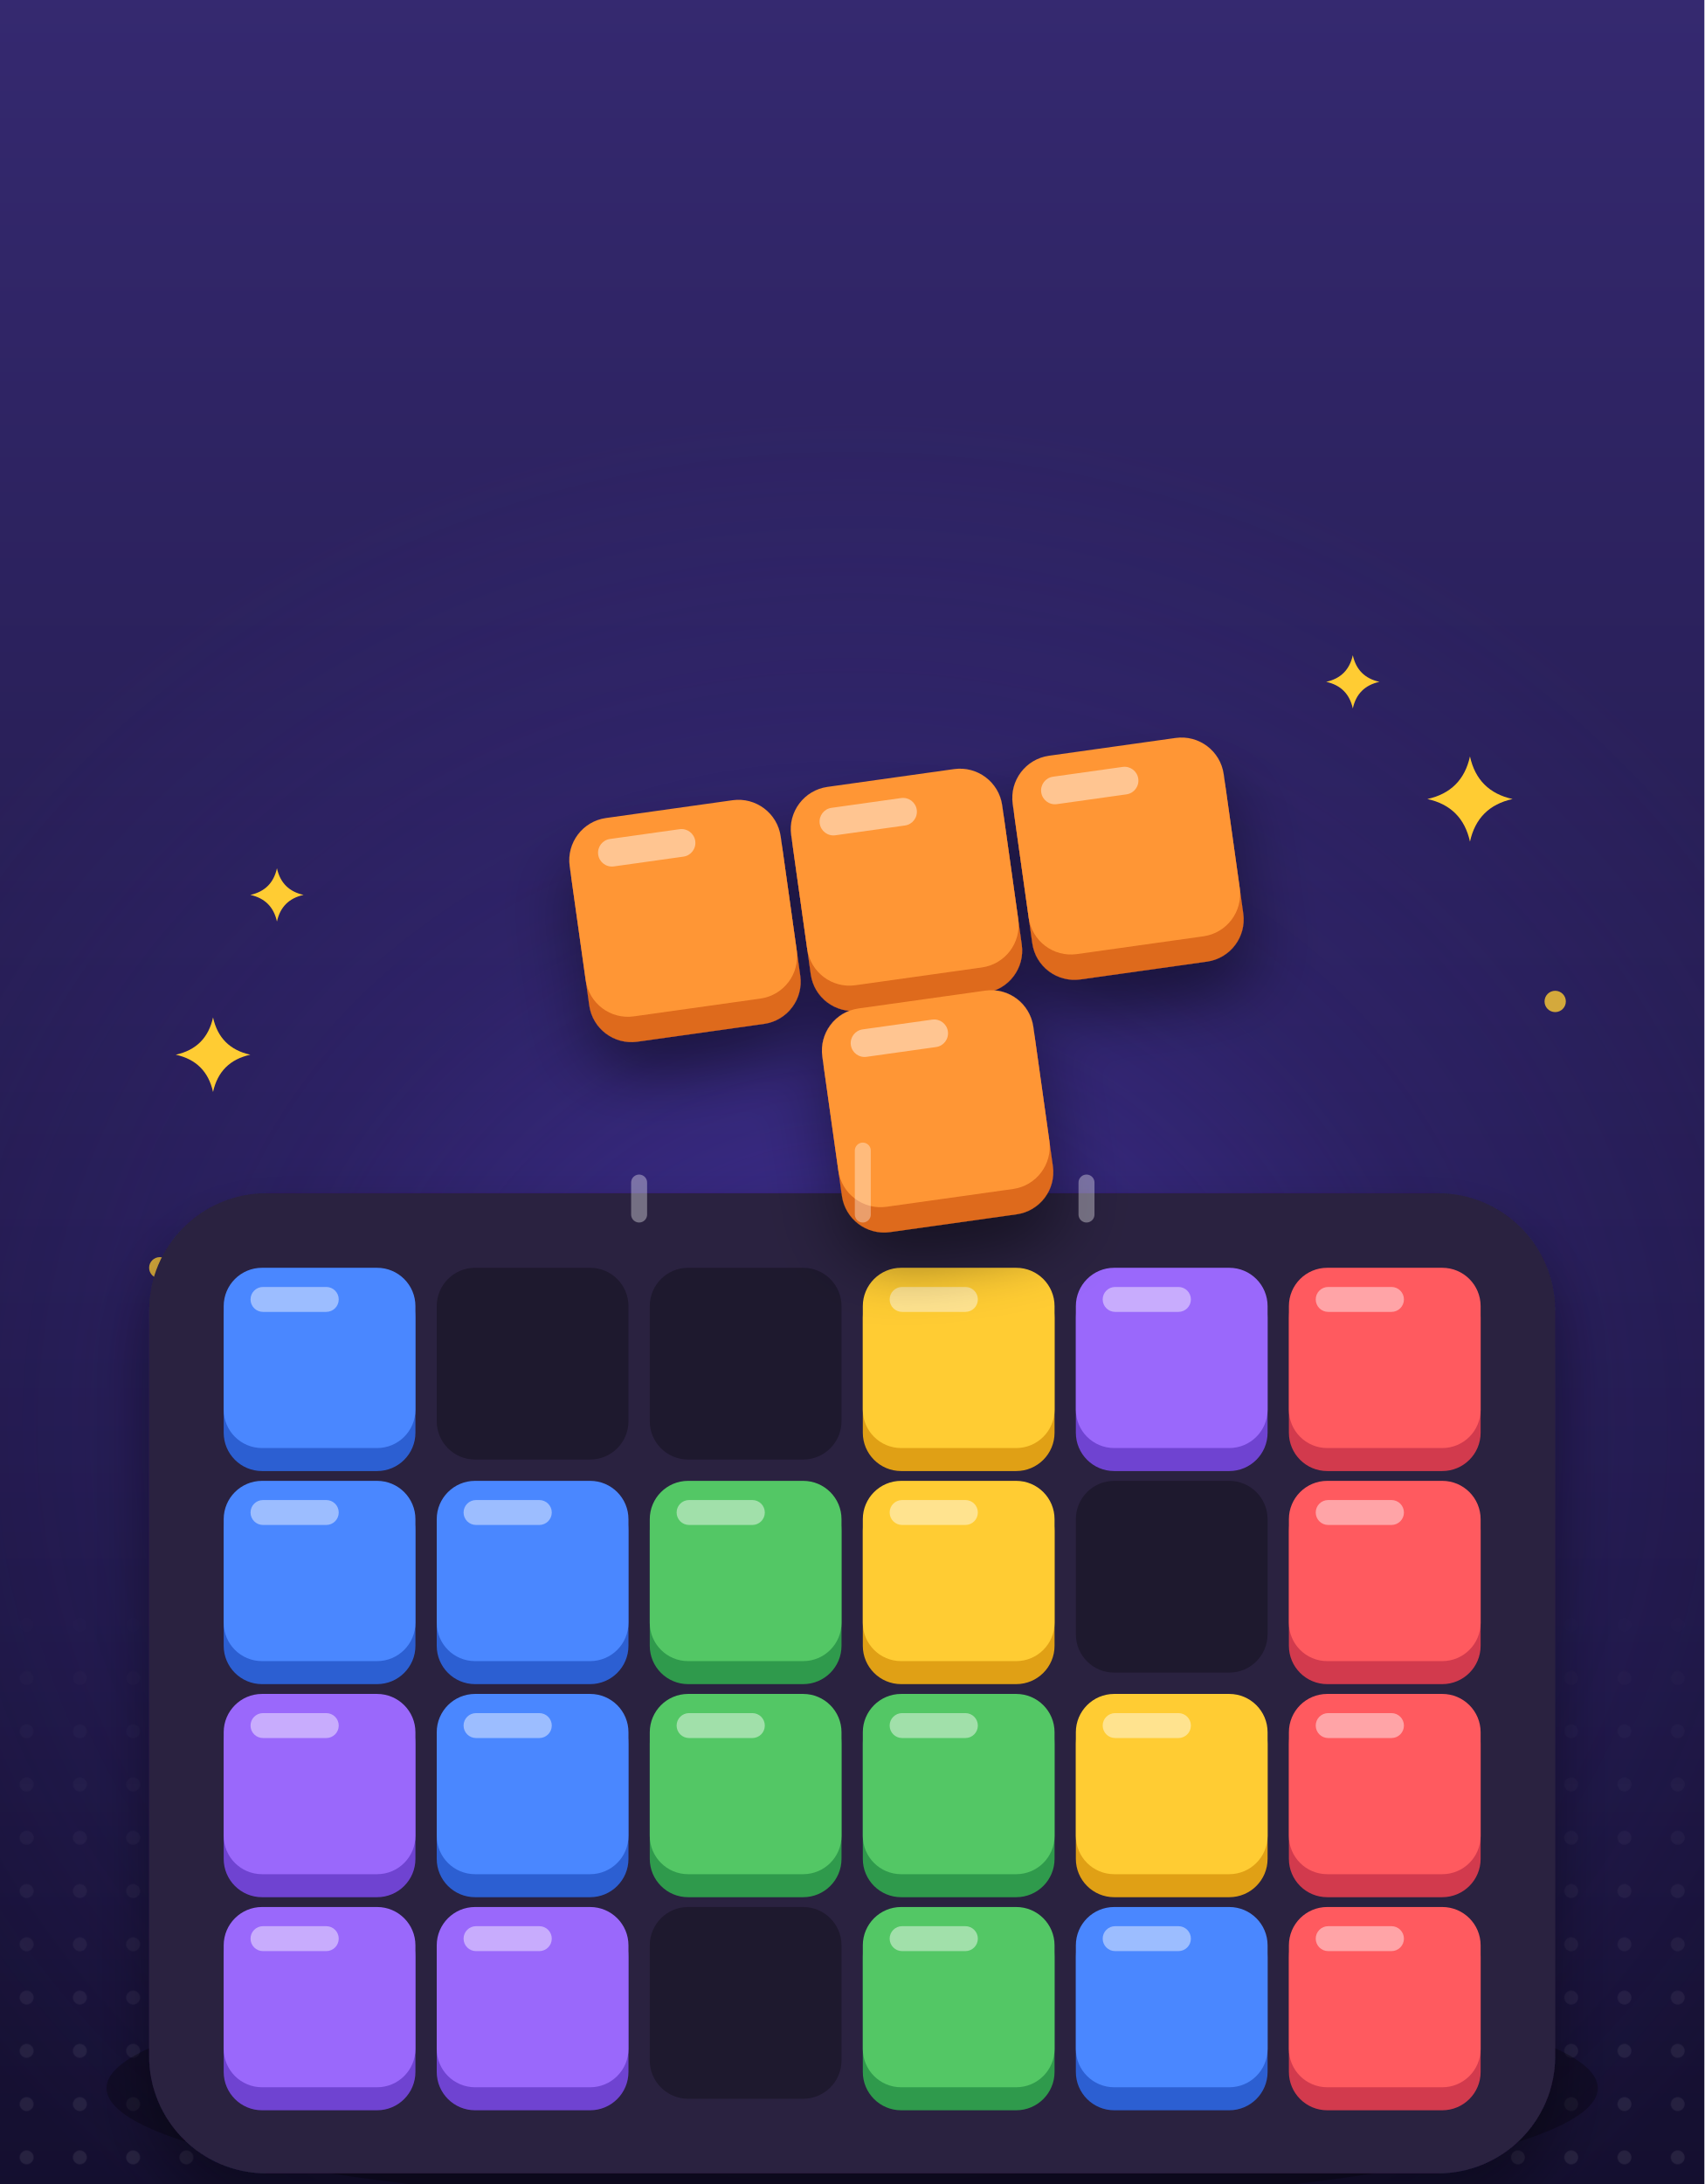
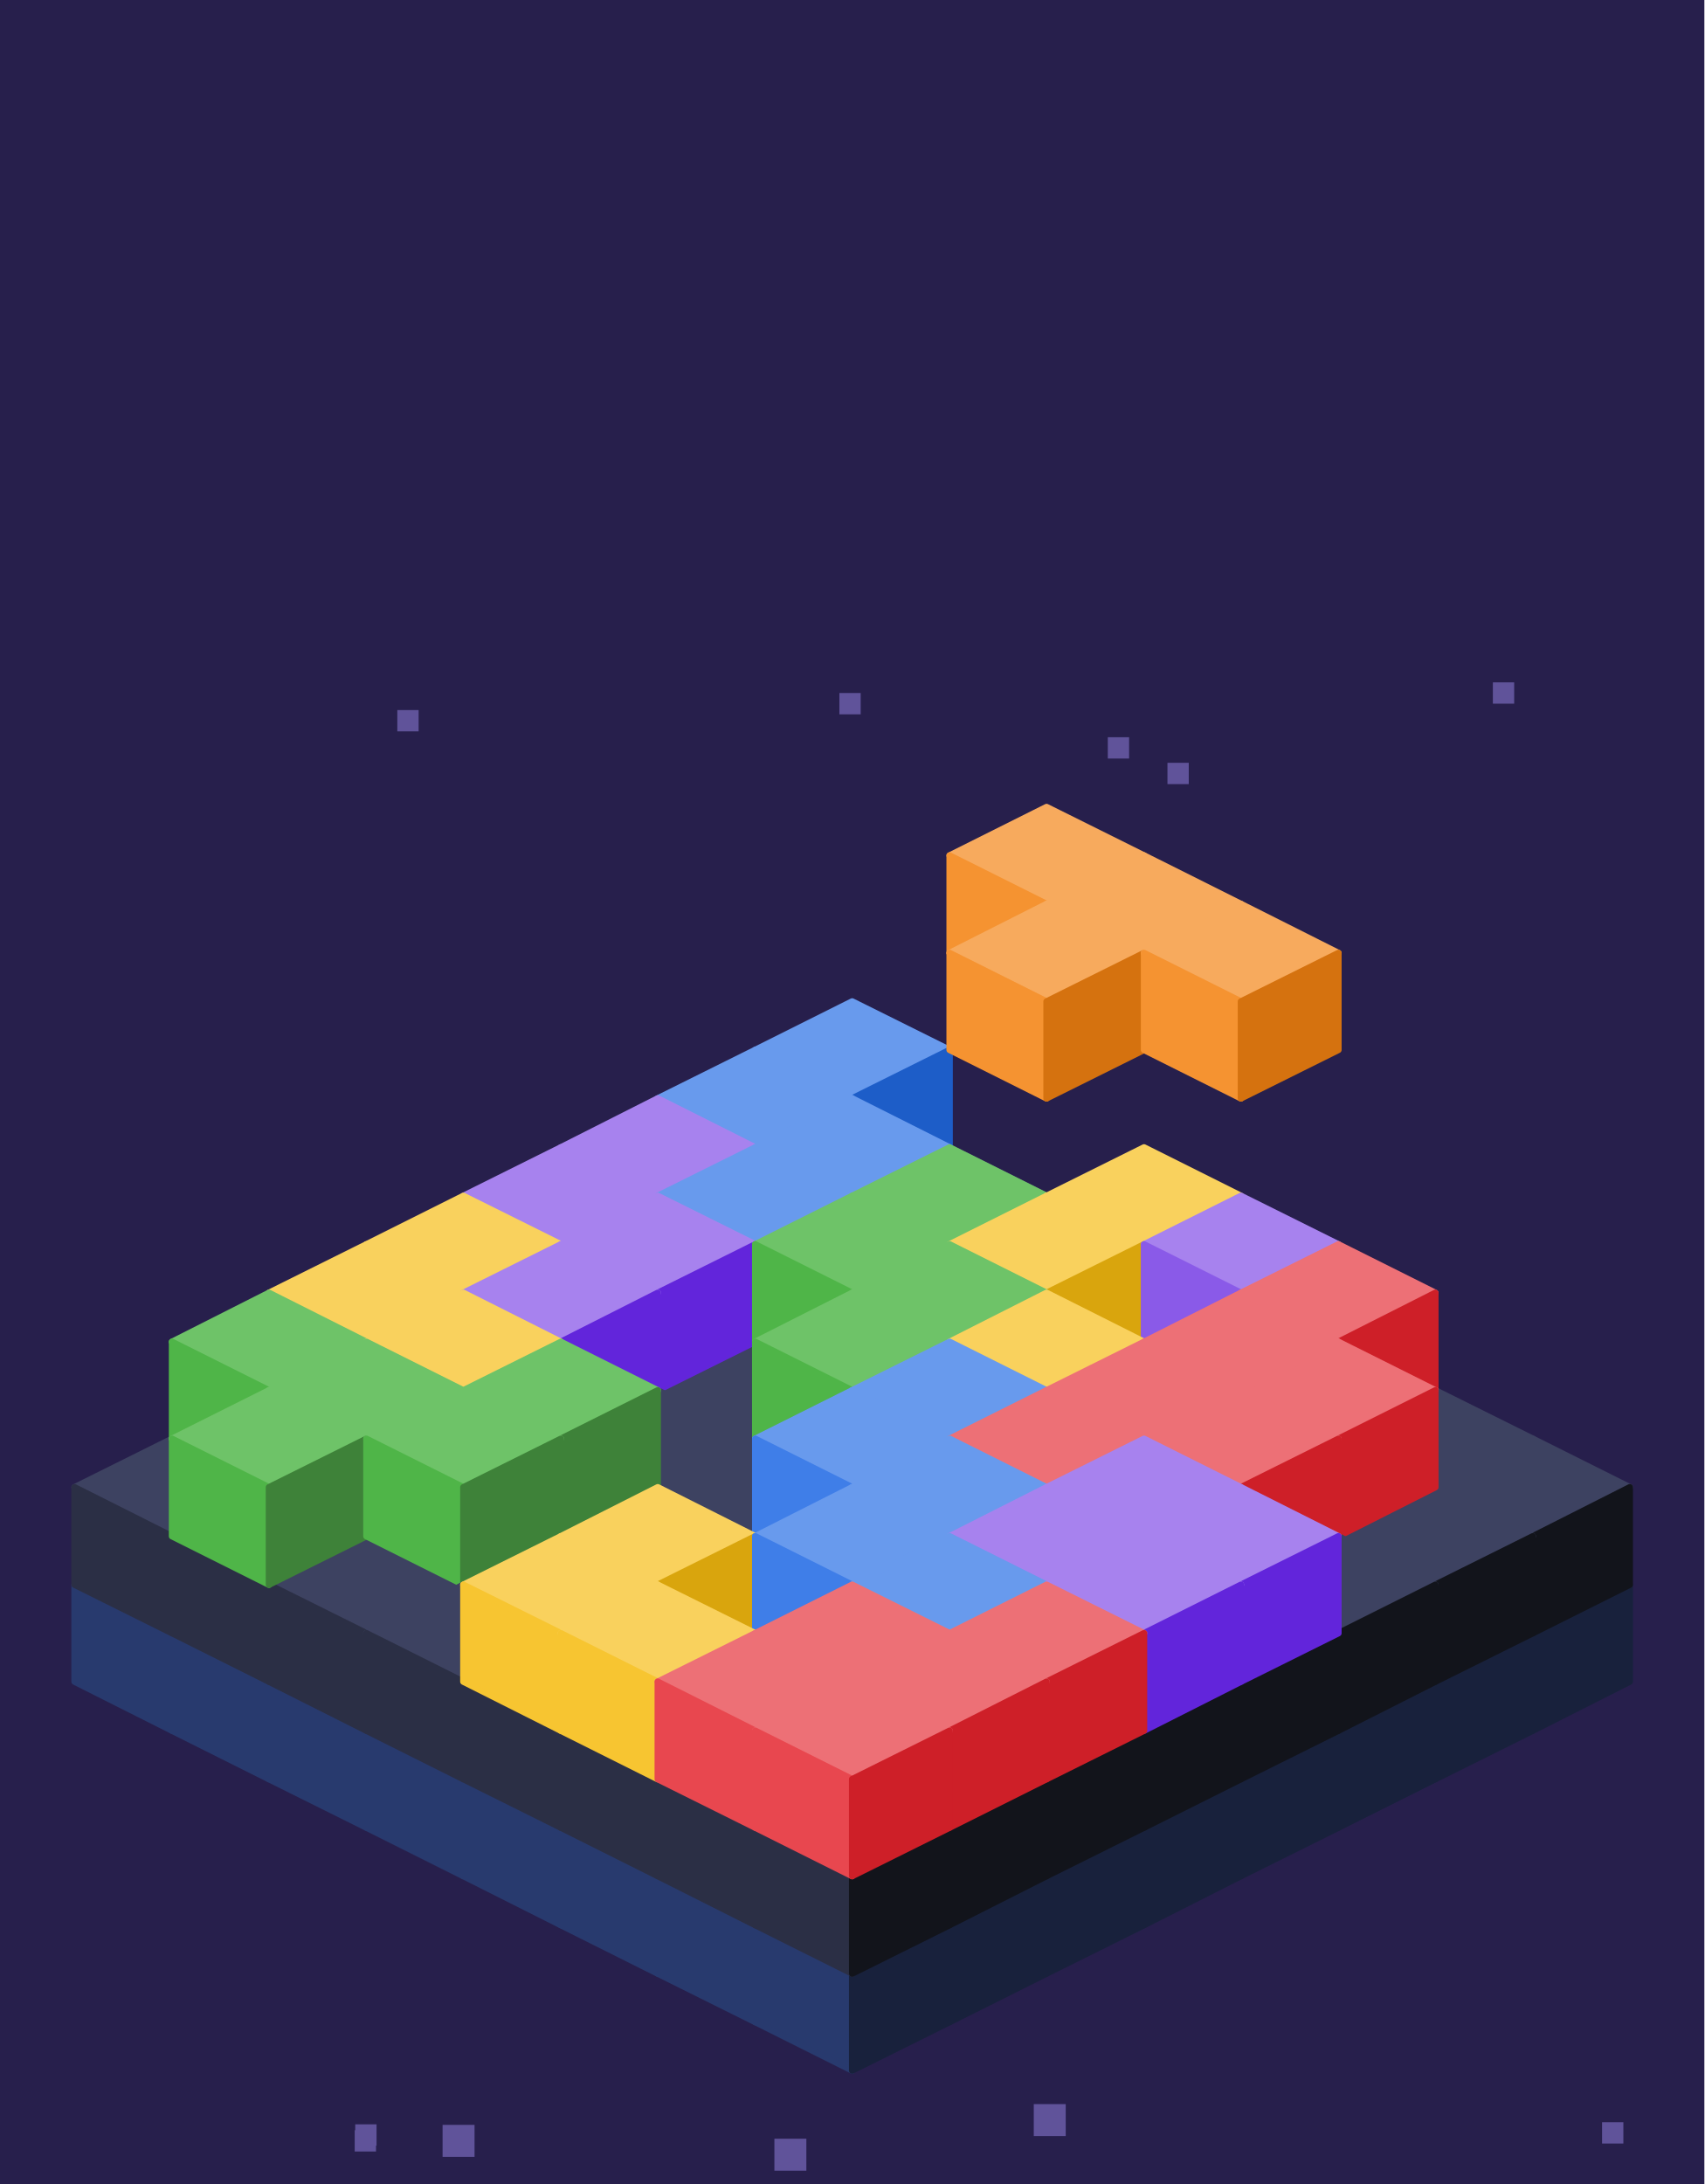
<svg xmlns="http://www.w3.org/2000/svg" viewBox="0 0 320 410" role="img" aria-labelledby="title desc">
-   <defs>
-     <linearGradient id="bg" x1="0" y1="0" x2="0" y2="1">
-       <stop stop-color="#352970" />
-       <stop offset="1" stop-color="#140f2f" />
-     </linearGradient>
-     <radialGradient id="glow" cx="50%" cy="50%" r="50%">
-       <stop stop-color="#5e44e4" stop-opacity=".5" />
-       <stop offset=".55" stop-color="#5e44e4" stop-opacity=".14" />
-       <stop offset="1" stop-color="#5e44e4" stop-opacity="0" />
-     </radialGradient>
-     <pattern id="dots" width="10" height="10" patternUnits="userSpaceOnUse">
-       <circle cx="5" cy="5" r="1.3" fill="#fff" />
-     </pattern>
-     <linearGradient id="dotfade" x1="0" y1="0" x2="0" y2="1">
-       <stop stop-color="#fff" stop-opacity="0" />
-       <stop offset="1" stop-color="#fff" stop-opacity=".9" />
-     </linearGradient>
-     <mask id="floor">
-       <rect x="0" y="300" width="320" height="110" fill="url(#dotfade)" />
-     </mask>
-     <filter id="drop" x="-25%" y="-25%" width="150%" height="160%">
-       <feDropShadow dx="0" dy="7" stdDeviation="6" flood-color="#05030c" flood-opacity=".42" />
-     </filter>
-   </defs>
-   <rect x="0" y="0" width="320" height="410" fill="url(#bg)" />
-   <ellipse cx="160" cy="268" rx="210" ry="190" fill="url(#glow)" />
-   <rect x="0" y="300" width="320" height="110" fill="url(#dots)" mask="url(#floor)" opacity="0.09" />
-   <path d="M276 142Q277.44 148.56 284 150Q277.44 151.44 276 158Q274.56 151.44 268 150Q274.56 148.56 276 142Z" fill="#ffcc33" />
-   <path d="M40 191Q41.26 196.74 47 198Q41.26 199.26 40 205Q38.74 199.26 33 198Q38.74 196.74 40 191Z" fill="#ffcc33" />
-   <circle cx="292" cy="188" r="2" fill="#ffcc33" opacity="0.8" />
-   <path d="M254 123Q254.9 127.1 259 128Q254.9 128.9 254 133Q253.1 128.9 249 128Q253.1 127.1 254 123Z" fill="#ffcc33" />
-   <path d="M52 163Q52.9 167.1 57 168Q52.9 168.9 52 173Q51.1 168.9 47 168Q51.1 167.1 52 163Z" fill="#ffcc33" />
-   <circle cx="30" cy="238" r="2" fill="#ffcc33" opacity="0.8" />
-   <ellipse cx="160" cy="392" rx="140" ry="22.4" fill="#05030c" opacity="0.35" />
-   <rect x="28" y="224" width="264" height="184" fill="#2a2140" rx="22" filter="url(#drop)" />
-   <g>
-     <rect x="42" y="240.16" width="36" height="36" fill="#2c5fd2" rx="7.2" />
-     <rect x="42" y="238" width="36" height="33.84" fill="#4a87ff" rx="7.2" />
-     <rect x="47.04" y="241.6" width="16.56" height="4.68" fill="#fff" rx="2.34" opacity="0.45" />
+   <path fill="#271f4c" d="M0 0h320v410H0Z" />
+   <path fill="#6e61ae" fill-opacity=".8" d="M208 138.4h4v4h-4ZM83.1 398.9h6v6h-6ZM66.7 398.8h4v4h-4ZM66.6 399.9h4v4h-4ZM145.4 401.5h6v6h-6ZM300.8 398.4h4v4h-4ZM219.2 143.2h4v4h-4ZM280.3 128.1h4v4h-4ZM74.6 133.3h4v4h-4ZM194.1 395h6v6h-6ZM157.6 130.1h4v4h-4Z" />
+   <g stroke-width="1.2" stroke-linejoin="round">
+     <path fill="#3d4261" stroke="#3d4261" d="M178.3 215.4 196.5 224.5 178.3 233.6 160 224.5Z" />
+     <path fill="#689aed" stroke="#689aed" d="M160 188 178.3 197.1 160 206.2 141.8 197.1Z" />
+     <path fill="#1d5dc8" stroke="#1d5dc8" d="M178.3 197.1 160 206.2 160 224.5 178.3 215.4Z" />
+     <path fill="#3d4261" stroke="#3d4261" d="M196.5 224.5 214.8 233.6 196.5 242.7 178.3 233.6Z" />
+     <path fill="#689aed" stroke="#689aed" d="M141.8 197.1 160 206.2 141.8 215.4 123.5 206.2Z" />
+     <path fill="#a782ee" stroke="#a782ee" d="M123.5 206.2 141.8 215.4 123.5 224.5 105.3 215.4Z" />
+     <path fill="#689aed" stroke="#689aed" d="M160 206.2 178.3 215.4 160 224.5 141.8 215.4Z" />
+     <path fill="#a782ee" stroke="#a782ee" d="M105.3 215.4 123.5 224.5 105.3 233.6 87 224.5Z" />
+     <path fill="#689aed" stroke="#689aed" d="M141.8 215.4 160 224.5 141.8 233.6 123.5 224.5Z" />
+     <path fill="#6ec368" stroke="#6ec368" d="M178.3 215.4 196.5 224.5 178.3 233.6 160 224.5Z" />
+     <path fill="#f9d15d" stroke="#f9d15d" d="M214.8 215.4 233 224.5 214.8 233.6 196.5 224.5Z" />
+     <path fill="#3d4261" stroke="#3d4261" d="M141.8 251.9 160 261 141.8 270.1 123.5 261ZM214.8 251.9 233 261 214.8 270.1 196.5 261Z" />
+     <path fill="#f9d15d" stroke="#f9d15d" d="M87 224.5 105.3 233.6 87 242.7 68.8 233.6Z" />
+     <path fill="#a782ee" stroke="#a782ee" d="M123.5 224.5 141.8 233.6 123.5 242.7 105.3 233.6Z" />
+     <path fill="#6225db" stroke="#6225db" d="M141.8 233.6 123.5 242.7 123.5 261 141.8 251.9Z" />
+     <path fill="#6ec368" stroke="#6ec368" d="M160 224.5 178.3 233.6 160 242.7 141.8 233.6Z" />
+     <path fill="#4fb548" stroke="#4fb548" d="M141.8 233.6 160 242.7 160 261 141.8 251.9Z" />
+     <path fill="#f9d15d" stroke="#f9d15d" d="M196.5 224.5 214.8 233.6 196.5 242.7 178.3 233.6Z" />
+     <path fill="#d9a50d" stroke="#d9a50d" d="M214.8 233.6 196.5 242.7 196.5 261 214.8 251.9Z" />
+     <path fill="#a782ee" stroke="#a782ee" d="M233 224.5 251.3 233.6 233 242.7 214.8 233.6Z" />
+     <path fill="#8a5ae8" stroke="#8a5ae8" d="M214.8 233.6 233 242.7 233 261 214.8 251.9Z" />
+     <path fill="#283a6e" stroke="#283a6e" d="M14 297.5 32.3 306.6 32.3 324.9 14 315.7Z" />
+     <path fill="#18213c" stroke="#18213c" d="M306 297.5 287.8 306.6 287.8 324.9 306 315.7Z" />
+     <path fill="#3d4261" stroke="#3d4261" d="M123.5 261 141.8 270.1 123.5 279.2 105.3 270.1ZM269.5 261 287.8 270.1 269.5 279.2 251.3 270.1Z" />
+     <path fill="#f9d15d" stroke="#f9d15d" d="M68.8 233.6 87 242.7 68.8 251.9 50.5 242.7Z" />
+     <path fill="#a782ee" stroke="#a782ee" d="M105.3 233.6 123.5 242.7 105.3 251.9 87 242.7Z" />
+     <path fill="#6225db" stroke="#6225db" d="M123.5 242.7 105.3 251.9 105.3 270.1 123.5 261Z" />
+     <path fill="#6ec368" stroke="#6ec368" d="M178.3 233.6 196.5 242.7 178.3 251.9 160 242.7Z" />
+     <path fill="#ed7076" stroke="#ed7076" d="M251.3 233.6 269.5 242.7 251.3 251.9 233 242.7Z" />
+     <path fill="#ce1f28" stroke="#ce1f28" d="M269.5 242.7 251.3 251.9 251.3 270.1 269.5 261Z" />
+     <path fill="#283a6e" stroke="#283a6e" d="M32.3 306.6 50.5 315.7 50.5 334 32.3 324.9Z" />
+     <path fill="#18213c" stroke="#18213c" d="M287.8 306.6 269.5 315.7 269.5 334 287.8 324.9Z" />
+     <path fill="#3d4261" stroke="#3d4261" d="M32.3 270.1 50.5 279.2 32.3 288.4 14 279.2Z" />
+     <path fill="#2b2f45" stroke="#2b2f45" d="M14 279.2 32.3 288.4 32.3 306.6 14 297.5Z" />
+     <path fill="#3d4261" stroke="#3d4261" d="M141.8 270.1 160 279.2 141.8 288.4 123.5 279.2ZM287.8 270.1 306 279.2 287.8 288.4 269.5 279.2Z" />
+     <path fill="#12141b" stroke="#12141b" d="M306 279.2 287.8 288.4 287.8 306.6 306 297.5Z" />
+     <path fill="#6ec368" stroke="#6ec368" d="M50.5 242.7 68.8 251.9 50.5 261 32.3 251.9Z" />
+     <path fill="#4fb548" stroke="#4fb548" d="M32.3 251.9 50.5 261 50.5 279.2 32.3 270.1Z" />
+     <path fill="#f9d15d" stroke="#f9d15d" d="M87 242.7 105.3 251.9 87 261 68.8 251.9Z" />
+     <path fill="#6ec368" stroke="#6ec368" d="M160 242.7 178.3 251.9 160 261 141.8 251.9Z" />
+     <path fill="#4fb548" stroke="#4fb548" d="M141.8 251.9 160 261 160 279.2 141.8 270.1Z" />
+     <path fill="#f9d15d" stroke="#f9d15d" d="M196.5 242.7 214.8 251.9 196.5 261 178.3 251.9Z" />
+     <path fill="#ed7076" stroke="#ed7076" d="M233 242.7 251.3 251.9 233 261 214.8 251.9Z" />
+     <path fill="#283a6e" stroke="#283a6e" d="M50.5 315.7 68.8 324.9 68.8 343.1 50.5 334Z" />
+     <path fill="#18213c" stroke="#18213c" d="M269.5 315.7 251.3 324.9 251.3 343.1 269.5 334Z" />
+     <path fill="#2b2f45" stroke="#2b2f45" d="M32.3 288.4 50.5 297.5 50.5 315.7 32.3 306.6Z" />
+     <path fill="#3d4261" stroke="#3d4261" d="M123.5 279.2 141.8 288.4 123.5 297.5 105.3 288.4ZM269.5 279.2 287.8 288.4 269.5 297.5 251.3 288.4Z" />
+     <path fill="#12141b" stroke="#12141b" d="M287.8 288.4 269.5 297.5 269.5 315.7 287.8 306.6Z" />
+     <path fill="#6ec368" stroke="#6ec368" d="M68.8 251.9 87 261 68.8 270.1 50.5 261ZM105.3 251.9 123.5 261 105.3 270.1 87 261Z" />
+     <path fill="#3e8239" stroke="#3e8239" d="M123.5 261 105.3 270.1 105.3 288.4 123.5 279.2Z" />
+     <path fill="#689aed" stroke="#689aed" d="M178.3 251.9 196.5 261 178.3 270.1 160 261Z" />
+     <path fill="#ed7076" stroke="#ed7076" d="M214.8 251.9 233 261 214.8 270.1 196.5 261ZM251.3 251.9 269.5 261 251.3 270.1 233 261Z" />
+     <path fill="#ce1f28" stroke="#ce1f28" d="M269.5 261 251.3 270.1 251.3 288.4 269.5 279.2Z" />
+     <path fill="#283a6e" stroke="#283a6e" d="M68.8 324.9 87 334 87 352.2 68.8 343.1Z" />
+     <path fill="#18213c" stroke="#18213c" d="M251.3 324.9 233 334 233 352.2 251.3 343.1Z" />
+     <path fill="#3d4261" stroke="#3d4261" d="M68.8 288.4 87 297.5 68.8 306.6 50.5 297.5Z" />
+     <path fill="#2b2f45" stroke="#2b2f45" d="M50.5 297.5 68.8 306.6 68.8 324.9 50.5 315.7Z" />
+     <path fill="#3d4261" stroke="#3d4261" d="M105.3 288.4 123.5 297.5 105.3 306.6 87 297.5ZM141.8 288.4 160 297.5 141.8 306.6 123.5 297.5ZM251.3 288.4 269.5 297.5 251.3 306.6 233 297.5Z" />
+     <path fill="#12141b" stroke="#12141b" d="M269.5 297.5 251.3 306.6 251.3 324.9 269.5 315.7Z" />
+     <path fill="#6ec368" stroke="#6ec368" d="M50.5 261 68.8 270.1 50.5 279.2 32.3 270.1Z" />
+     <path fill="#4fb548" stroke="#4fb548" d="M32.3 270.1 50.5 279.2 50.5 297.5 32.3 288.4Z" />
+     <path fill="#3e8239" stroke="#3e8239" d="M68.8 270.1 50.5 279.2 50.5 297.5 68.8 288.4Z" />
+     <path fill="#6ec368" stroke="#6ec368" d="M87 261 105.3 270.1 87 279.2 68.8 270.1Z" />
+     <path fill="#4fb548" stroke="#4fb548" d="M68.8 270.1 87 279.2 87 297.5 68.8 288.4Z" />
+     <path fill="#3e8239" stroke="#3e8239" d="M105.3 270.1 87 279.2 87 297.5 105.3 288.4Z" />
+     <path fill="#689aed" stroke="#689aed" d="M160 261 178.3 270.1 160 279.2 141.8 270.1Z" />
+     <path fill="#3f7ee8" stroke="#3f7ee8" d="M141.8 270.1 160 279.2 160 297.5 141.8 288.4Z" />
+     <path fill="#ed7076" stroke="#ed7076" d="M196.5 261 214.8 270.1 196.5 279.2 178.3 270.1ZM233 261 251.3 270.1 233 279.2 214.8 270.1Z" />
+     <path fill="#ce1f28" stroke="#ce1f28" d="M251.3 270.1 233 279.2 233 297.5 251.3 288.4Z" />
+     <path fill="#f7aa5d" stroke="#f7aa5d" d="M196.5 151.5 214.8 160.6 196.5 169.7 178.3 160.6Z" />
+     <path fill="#f59331" stroke="#f59331" d="M178.3 160.6 196.5 169.7 196.5 188 178.3 178.9Z" />
+     <path fill="#283a6e" stroke="#283a6e" d="M87 334 105.3 343.1 105.3 361.4 87 352.2Z" />
+     <path fill="#18213c" stroke="#18213c" d="M233 334 214.8 343.1 214.8 361.4 233 352.2Z" />
+     <path fill="#3d4261" stroke="#3d4261" d="M87 297.5 105.3 306.6 87 315.7 68.8 306.6Z" />
+     <path fill="#2b2f45" stroke="#2b2f45" d="M68.8 306.6 87 315.7 87 334 68.8 324.9Z" />
+     <path fill="#12141b" stroke="#12141b" d="M251.3 306.6 233 315.7 233 334 251.3 324.9Z" />
+     <path fill="#689aed" stroke="#689aed" d="M178.3 270.1 196.5 279.2 178.3 288.4 160 279.2Z" />
+     <path fill="#a782ee" stroke="#a782ee" d="M214.8 270.1 233 279.2 214.8 288.4 196.5 279.2Z" />
+     <path fill="#f7aa5d" stroke="#f7aa5d" d="M214.8 160.6 233 169.7 214.8 178.9 196.5 169.7Z" />
+     <path fill="#283a6e" stroke="#283a6e" d="M105.3 343.1 123.5 352.2 123.5 370.5 105.3 361.4Z" />
+     <path fill="#18213c" stroke="#18213c" d="M214.8 343.1 196.5 352.2 196.5 370.5 214.8 361.4Z" />
+     <path fill="#2b2f45" stroke="#2b2f45" d="M87 315.7 105.3 324.9 105.3 343.1 87 334Z" />
+     <path fill="#3d4261" stroke="#3d4261" d="M141.8 306.6 160 315.7 141.8 324.9 123.5 315.7Z" />
+     <path fill="#12141b" stroke="#12141b" d="M233 315.7 214.8 324.9 214.8 343.1 233 334Z" />
+     <path fill="#f9d15d" stroke="#f9d15d" d="M123.5 279.2 141.8 288.4 123.5 297.5 105.3 288.4Z" />
+     <path fill="#d9a50d" stroke="#d9a50d" d="M141.8 288.4 123.5 297.5 123.5 315.7 141.8 306.6Z" />
+     <path fill="#689aed" stroke="#689aed" d="M160 279.2 178.3 288.4 160 297.5 141.8 288.4Z" />
+     <path fill="#3f7ee8" stroke="#3f7ee8" d="M141.8 288.4 160 297.5 160 315.7 141.8 306.6Z" />
+     <path fill="#a782ee" stroke="#a782ee" d="M196.5 279.2 214.8 288.4 196.5 297.5 178.3 288.4ZM233 279.2 251.3 288.4 233 297.5 214.8 288.4Z" />
+     <path fill="#6225db" stroke="#6225db" d="M251.3 288.4 233 297.5 233 315.7 251.3 306.6Z" />
+     <path fill="#f7aa5d" stroke="#f7aa5d" d="M196.5 169.7 214.8 178.9 196.5 188 178.3 178.9Z" />
+     <path fill="#f59331" stroke="#f59331" d="M178.3 178.9 196.5 188 196.5 206.2 178.3 197.1Z" />
+     <path fill="#d5720f" stroke="#d5720f" d="M214.8 178.9 196.5 188 196.5 206.2 214.8 197.1Z" />
+     <path fill="#f7aa5d" stroke="#f7aa5d" d="M233 169.7 251.3 178.9 233 188 214.8 178.9Z" />
+     <path fill="#f59331" stroke="#f59331" d="M214.8 178.9 233 188 233 206.2 214.8 197.1Z" />
+     <path fill="#d5720f" stroke="#d5720f" d="M251.3 178.9 233 188 233 206.2 251.3 197.1Z" />
+     <path fill="#283a6e" stroke="#283a6e" d="M123.5 352.2 141.8 361.4 141.8 379.6 123.5 370.5Z" />
+     <path fill="#18213c" stroke="#18213c" d="M196.5 352.2 178.3 361.4 178.3 379.6 196.5 370.5Z" />
+     <path fill="#2b2f45" stroke="#2b2f45" d="M105.3 324.9 123.5 334 123.5 352.2 105.3 343.1Z" />
+     <path fill="#12141b" stroke="#12141b" d="M214.8 324.9 196.5 334 196.5 352.2 214.8 343.1Z" />
+     <path fill="#f9d15d" stroke="#f9d15d" d="M105.3 288.4 123.5 297.5 105.3 306.6 87 297.5Z" />
+     <path fill="#f7c531" stroke="#f7c531" d="M87 297.5 105.3 306.6 105.3 324.9 87 315.7Z" />
+     <path fill="#689aed" stroke="#689aed" d="M178.3 288.4 196.5 297.5 178.3 306.6 160 297.5Z" />
+     <path fill="#a782ee" stroke="#a782ee" d="M214.8 288.4 233 297.5 214.8 306.6 196.5 297.5Z" />
+     <path fill="#6225db" stroke="#6225db" d="M233 297.5 214.8 306.6 214.8 324.9 233 315.7Z" />
+     <path fill="#283a6e" stroke="#283a6e" d="M141.8 361.4 160 370.5 160 388.7 141.8 379.6Z" />
+     <path fill="#18213c" stroke="#18213c" d="M178.3 361.4 160 370.5 160 388.7 178.3 379.6Z" />
+     <path fill="#2b2f45" stroke="#2b2f45" d="M123.5 334 141.8 343.1 141.8 361.4 123.5 352.2Z" />
+     <path fill="#12141b" stroke="#12141b" d="M196.5 334 178.3 343.1 178.3 361.4 196.5 352.2Z" />
+     <path fill="#f9d15d" stroke="#f9d15d" d="M123.5 297.5 141.8 306.6 123.5 315.7 105.3 306.6Z" />
+     <path fill="#f7c531" stroke="#f7c531" d="M105.3 306.6 123.5 315.7 123.5 334 105.3 324.9Z" />
+     <path fill="#ed7076" stroke="#ed7076" d="M160 297.5 178.3 306.6 160 315.7 141.8 306.6ZM196.5 297.5 214.8 306.6 196.5 315.7 178.3 306.6Z" />
+     <path fill="#ce1f28" stroke="#ce1f28" d="M214.8 306.6 196.5 315.7 196.5 334 214.8 324.9Z" />
+     <path fill="#2b2f45" stroke="#2b2f45" d="M141.8 343.1 160 352.2 160 370.5 141.8 361.4Z" />
+     <path fill="#12141b" stroke="#12141b" d="M178.3 343.1 160 352.2 160 370.5 178.3 361.4Z" />
+     <path fill="#ed7076" stroke="#ed7076" d="M141.8 306.6 160 315.7 141.8 324.9 123.5 315.7Z" />
+     <path fill="#e8474f" stroke="#e8474f" d="M123.5 315.7 141.8 324.9 141.8 343.1 123.5 334Z" />
+     <path fill="#ed7076" stroke="#ed7076" d="M178.3 306.6 196.5 315.7 178.3 324.9 160 315.7Z" />
+     <path fill="#ce1f28" stroke="#ce1f28" d="M196.5 315.7 178.3 324.9 178.3 343.1 196.5 334Z" />
+     <path fill="#ed7076" stroke="#ed7076" d="M160 315.7 178.3 324.9 160 334 141.8 324.9Z" />
+     <path fill="#e8474f" stroke="#e8474f" d="M141.8 324.9 160 334 160 352.2 141.8 343.1Z" />
+     <path fill="#ce1f28" stroke="#ce1f28" d="M178.3 324.9 160 334 160 352.2 178.3 343.1Z" />
  </g>
-   <rect x="82" y="238" width="36" height="36" fill="#000" rx="7.2" opacity="0.28" />
-   <rect x="122" y="238" width="36" height="36" fill="#000" rx="7.2" opacity="0.28" />
-   <g>
-     <rect x="162" y="240.16" width="36" height="36" fill="#e0a015" rx="7.2" />
-     <rect x="162" y="238" width="36" height="33.84" fill="#ffcc33" rx="7.2" />
-     <rect x="167.04" y="241.6" width="16.56" height="4.68" fill="#fff" rx="2.34" opacity="0.45" />
-   </g>
-   <g>
-     <rect x="202" y="240.16" width="36" height="36" fill="#6f43d1" rx="7.2" />
-     <rect x="202" y="238" width="36" height="33.84" fill="#9a68fb" rx="7.2" />
-     <rect x="207.04" y="241.6" width="16.56" height="4.68" fill="#fff" rx="2.34" opacity="0.45" />
-   </g>
-   <g>
-     <rect x="242" y="240.16" width="36" height="36" fill="#d23a4d" rx="7.2" />
-     <rect x="242" y="238" width="36" height="33.84" fill="#ff5a5f" rx="7.2" />
-     <rect x="247.04" y="241.6" width="16.56" height="4.68" fill="#fff" rx="2.34" opacity="0.45" />
-   </g>
-   <g>
-     <rect x="42" y="280.16" width="36" height="36" fill="#2c5fd2" rx="7.2" />
-     <rect x="42" y="278" width="36" height="33.84" fill="#4a87ff" rx="7.2" />
-     <rect x="47.04" y="281.6" width="16.56" height="4.68" fill="#fff" rx="2.34" opacity="0.45" />
-   </g>
-   <g>
-     <rect x="82" y="280.16" width="36" height="36" fill="#2c5fd2" rx="7.2" />
-     <rect x="82" y="278" width="36" height="33.84" fill="#4a87ff" rx="7.2" />
-     <rect x="87.04" y="281.6" width="16.56" height="4.68" fill="#fff" rx="2.34" opacity="0.45" />
-   </g>
-   <g>
-     <rect x="122" y="280.16" width="36" height="36" fill="#2f9a4c" rx="7.2" />
-     <rect x="122" y="278" width="36" height="33.84" fill="#53c765" rx="7.2" />
-     <rect x="127.04" y="281.6" width="16.56" height="4.68" fill="#fff" rx="2.34" opacity="0.45" />
-   </g>
-   <g>
-     <rect x="162" y="280.16" width="36" height="36" fill="#e0a015" rx="7.2" />
-     <rect x="162" y="278" width="36" height="33.84" fill="#ffcc33" rx="7.2" />
-     <rect x="167.04" y="281.6" width="16.56" height="4.68" fill="#fff" rx="2.34" opacity="0.45" />
-   </g>
-   <rect x="202" y="278" width="36" height="36" fill="#000" rx="7.2" opacity="0.28" />
-   <g>
-     <rect x="242" y="280.16" width="36" height="36" fill="#d23a4d" rx="7.2" />
-     <rect x="242" y="278" width="36" height="33.84" fill="#ff5a5f" rx="7.2" />
-     <rect x="247.04" y="281.6" width="16.56" height="4.68" fill="#fff" rx="2.34" opacity="0.45" />
-   </g>
-   <g>
-     <rect x="42" y="320.16" width="36" height="36" fill="#6f43d1" rx="7.2" />
-     <rect x="42" y="318" width="36" height="33.84" fill="#9a68fb" rx="7.2" />
-     <rect x="47.04" y="321.6" width="16.56" height="4.68" fill="#fff" rx="2.34" opacity="0.45" />
-   </g>
-   <g>
-     <rect x="82" y="320.16" width="36" height="36" fill="#2c5fd2" rx="7.2" />
-     <rect x="82" y="318" width="36" height="33.84" fill="#4a87ff" rx="7.2" />
-     <rect x="87.04" y="321.6" width="16.56" height="4.68" fill="#fff" rx="2.34" opacity="0.45" />
-   </g>
-   <g>
-     <rect x="122" y="320.16" width="36" height="36" fill="#2f9a4c" rx="7.2" />
-     <rect x="122" y="318" width="36" height="33.84" fill="#53c765" rx="7.2" />
-     <rect x="127.04" y="321.6" width="16.56" height="4.68" fill="#fff" rx="2.34" opacity="0.45" />
-   </g>
-   <g>
-     <rect x="162" y="320.16" width="36" height="36" fill="#2f9a4c" rx="7.2" />
-     <rect x="162" y="318" width="36" height="33.84" fill="#53c765" rx="7.2" />
-     <rect x="167.04" y="321.6" width="16.56" height="4.68" fill="#fff" rx="2.34" opacity="0.45" />
-   </g>
-   <g>
-     <rect x="202" y="320.16" width="36" height="36" fill="#e0a015" rx="7.2" />
-     <rect x="202" y="318" width="36" height="33.84" fill="#ffcc33" rx="7.2" />
-     <rect x="207.04" y="321.6" width="16.56" height="4.68" fill="#fff" rx="2.34" opacity="0.45" />
-   </g>
-   <g>
-     <rect x="242" y="320.16" width="36" height="36" fill="#d23a4d" rx="7.2" />
-     <rect x="242" y="318" width="36" height="33.84" fill="#ff5a5f" rx="7.2" />
-     <rect x="247.04" y="321.6" width="16.56" height="4.68" fill="#fff" rx="2.34" opacity="0.45" />
-   </g>
-   <g>
-     <rect x="42" y="360.16" width="36" height="36" fill="#6f43d1" rx="7.2" />
-     <rect x="42" y="358" width="36" height="33.84" fill="#9a68fb" rx="7.2" />
-     <rect x="47.04" y="361.6" width="16.56" height="4.68" fill="#fff" rx="2.34" opacity="0.45" />
-   </g>
-   <g>
-     <rect x="82" y="360.16" width="36" height="36" fill="#6f43d1" rx="7.2" />
-     <rect x="82" y="358" width="36" height="33.84" fill="#9a68fb" rx="7.2" />
-     <rect x="87.04" y="361.6" width="16.56" height="4.68" fill="#fff" rx="2.34" opacity="0.45" />
-   </g>
-   <rect x="122" y="358" width="36" height="36" fill="#000" rx="7.2" opacity="0.28" />
-   <g>
-     <rect x="162" y="360.16" width="36" height="36" fill="#2f9a4c" rx="7.2" />
-     <rect x="162" y="358" width="36" height="33.84" fill="#53c765" rx="7.2" />
-     <rect x="167.04" y="361.6" width="16.56" height="4.68" fill="#fff" rx="2.34" opacity="0.45" />
-   </g>
-   <g>
-     <rect x="202" y="360.16" width="36" height="36" fill="#2c5fd2" rx="7.2" />
-     <rect x="202" y="358" width="36" height="33.84" fill="#4a87ff" rx="7.2" />
-     <rect x="207.04" y="361.6" width="16.56" height="4.68" fill="#fff" rx="2.34" opacity="0.45" />
-   </g>
-   <g>
-     <rect x="242" y="360.16" width="36" height="36" fill="#d23a4d" rx="7.2" />
-     <rect x="242" y="358" width="36" height="33.84" fill="#ff5a5f" rx="7.2" />
-     <rect x="247.04" y="361.6" width="16.56" height="4.68" fill="#fff" rx="2.34" opacity="0.45" />
-   </g>
-   <g filter="url(#drop)" transform="rotate(-8 170 180)">
-     <g>
-       <rect x="110" y="148.4" width="40" height="40" fill="#de6a1c" rx="8" />
-       <rect x="110" y="146" width="40" height="37.6" fill="#ff9636" rx="8" />
-       <rect x="115.6" y="150" width="18.4" height="5.2" fill="#fff" rx="2.6" opacity="0.45" />
-     </g>
-     <g>
-       <rect x="152" y="148.4" width="40" height="40" fill="#de6a1c" rx="8" />
-       <rect x="152" y="146" width="40" height="37.6" fill="#ff9636" rx="8" />
-       <rect x="157.6" y="150" width="18.4" height="5.2" fill="#fff" rx="2.6" opacity="0.45" />
-     </g>
-     <g>
-       <rect x="194" y="148.4" width="40" height="40" fill="#de6a1c" rx="8" />
-       <rect x="194" y="146" width="40" height="37.6" fill="#ff9636" rx="8" />
-       <rect x="199.6" y="150" width="18.4" height="5.2" fill="#fff" rx="2.6" opacity="0.45" />
-     </g>
-     <g>
-       <rect x="152" y="190.4" width="40" height="40" fill="#de6a1c" rx="8" />
-       <rect x="152" y="188" width="40" height="37.6" fill="#ff9636" rx="8" />
-       <rect x="157.6" y="192" width="18.4" height="5.2" fill="#fff" rx="2.6" opacity="0.45" />
-     </g>
-   </g>
-   <path d="M120 228v-6M162 228v-12M204 228v-6" fill="none" stroke="#fff" stroke-width="3" stroke-linecap="round" stroke-linejoin="round" opacity="0.35" />
</svg>
